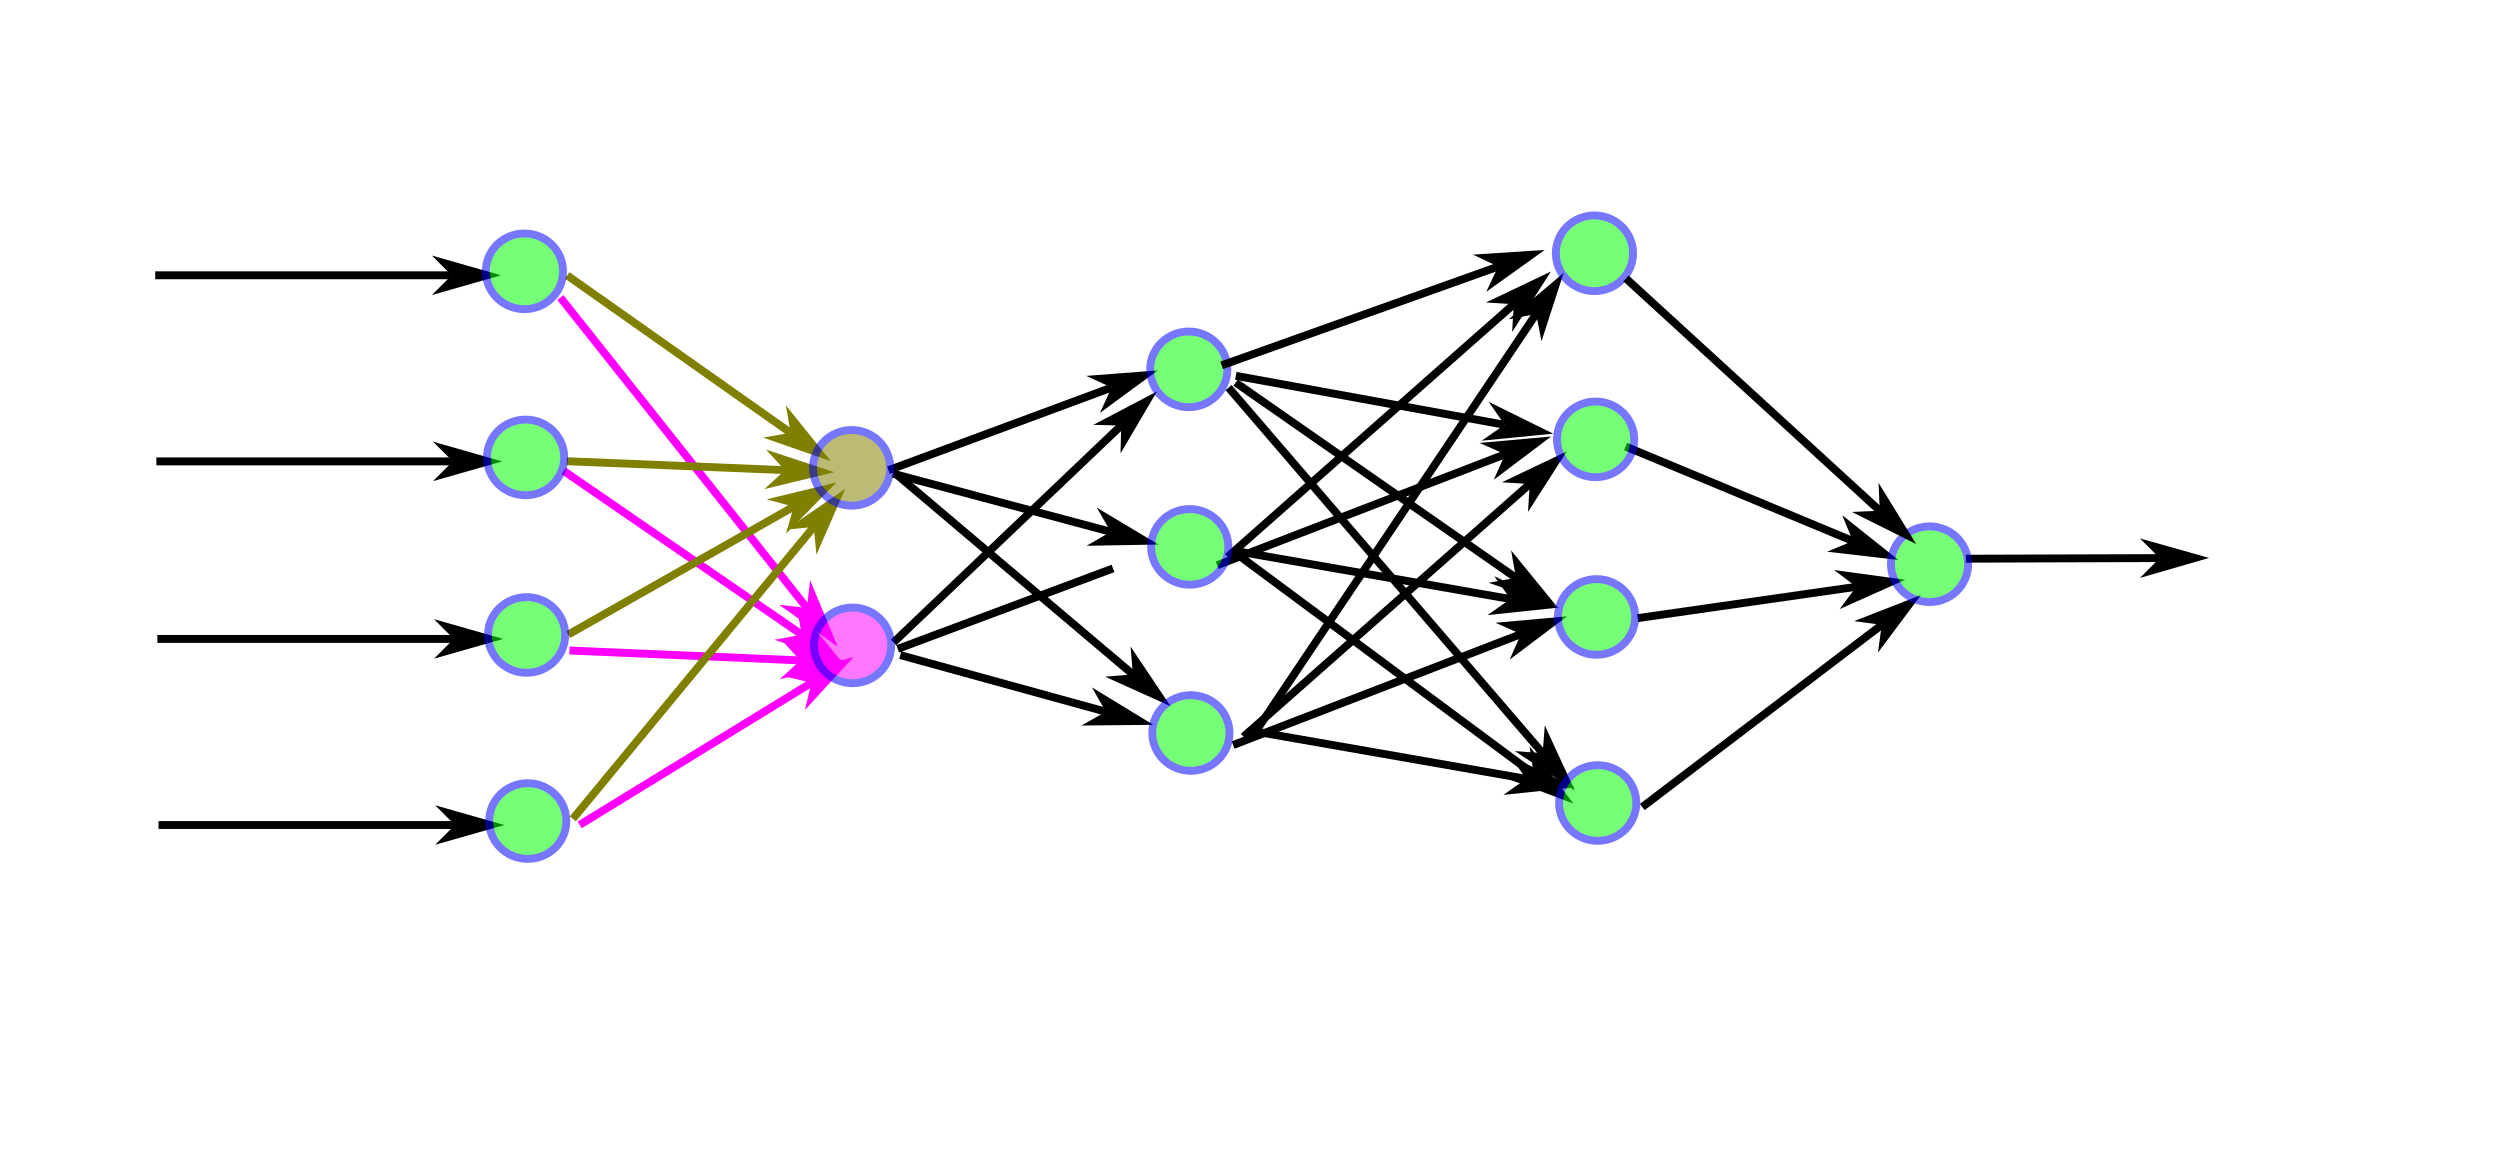
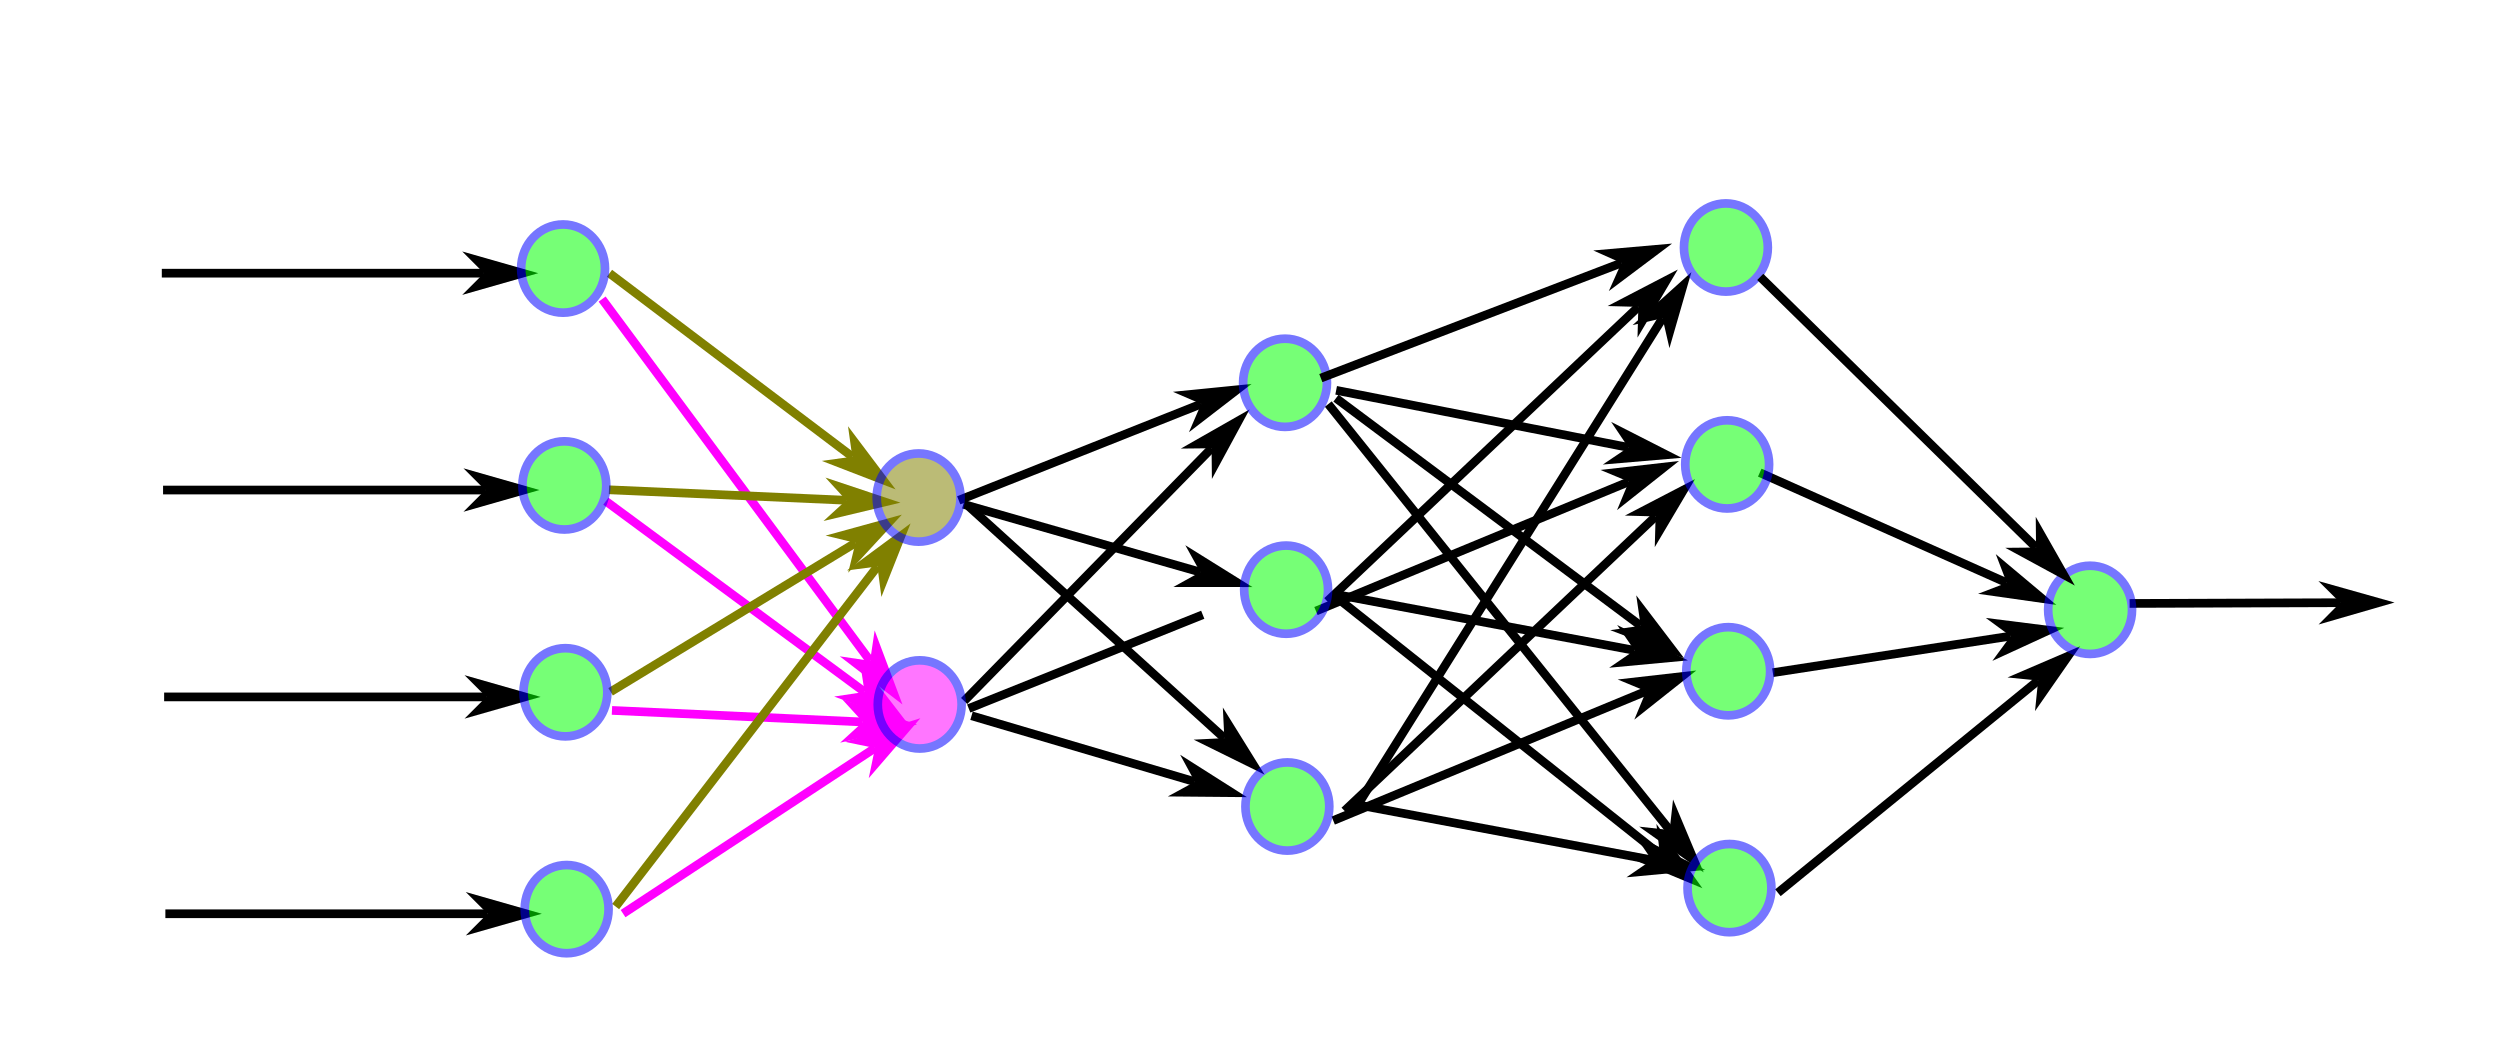
- <svg xmlns="http://www.w3.org/2000/svg" width="52.203mm" height="24.213mm" viewBox="0 0 52.203 24.213" version="1.1" id="svg5">
+ <svg xmlns="http://www.w3.org/2000/svg" width="104.992mm" height="44.27mm" viewBox="0 0 104.992 44.27" version="1.1" id="svg5">
  <defs id="defs2">
    <marker style="overflow:visible" id="Arrow1L" refX="0" refY="0" orient="auto-start-reverse" markerWidth="8.75" markerHeight="5" viewBox="0 0 8.75 5" preserveAspectRatio="xMidYMid">
      <path style="fill:context-stroke;fill-rule:evenodd;stroke:none" d="M 0,0 5,-5 -12.5,0 5,5 Z" id="arrow1L" transform="scale(-0.5)" />
    </marker>
    <marker style="overflow:visible" id="Arrow1L-3" refX="0" refY="0" orient="auto-start-reverse" markerWidth="8.75" markerHeight="5" viewBox="0 0 8.75 5" preserveAspectRatio="xMidYMid">
      <path style="fill:context-stroke;fill-rule:evenodd;stroke:none" d="M 0,0 5,-5 -12.5,0 5,5 Z" id="arrow1L-6" transform="scale(-0.5)" />
    </marker>
    <marker style="overflow:visible" id="Arrow1L-6" refX="0" refY="0" orient="auto-start-reverse" markerWidth="8.75" markerHeight="5" viewBox="0 0 8.75 5" preserveAspectRatio="xMidYMid">
      <path style="fill:context-stroke;fill-rule:evenodd;stroke:none" d="M 0,0 5,-5 -12.5,0 5,5 Z" id="arrow1L-2" transform="scale(-0.5)" />
    </marker>
    <marker style="overflow:visible" id="Arrow1L-3-9" refX="0" refY="0" orient="auto-start-reverse" markerWidth="8.75" markerHeight="5" viewBox="0 0 8.75 5" preserveAspectRatio="xMidYMid">
      <path style="fill:context-stroke;fill-rule:evenodd;stroke:none" d="M 0,0 5,-5 -12.5,0 5,5 Z" id="arrow1L-6-1" transform="scale(-0.5)" />
    </marker>
    <marker style="overflow:visible" id="Arrow1L-1" refX="0" refY="0" orient="auto-start-reverse" markerWidth="8.75" markerHeight="5" viewBox="0 0 8.75 5" preserveAspectRatio="xMidYMid">
      <path style="fill:context-stroke;fill-rule:evenodd;stroke:none" d="M 0,0 5,-5 -12.5,0 5,5 Z" id="arrow1L-8" transform="scale(-0.5)" />
    </marker>
    <marker style="overflow:visible" id="Arrow1L-1-0" refX="0" refY="0" orient="auto-start-reverse" markerWidth="8.75" markerHeight="5" viewBox="0 0 8.75 5" preserveAspectRatio="xMidYMid">
      <path style="fill:context-stroke;fill-rule:evenodd;stroke:none" d="M 0,0 5,-5 -12.5,0 5,5 Z" id="arrow1L-8-2" transform="scale(-0.5)" />
    </marker>
    <marker style="overflow:visible" id="Arrow1L-1-0-7" refX="0" refY="0" orient="auto-start-reverse" markerWidth="8.75" markerHeight="5" viewBox="0 0 8.75 5" preserveAspectRatio="xMidYMid">
      <path style="fill:context-stroke;fill-rule:evenodd;stroke:none" d="M 0,0 5,-5 -12.5,0 5,5 Z" id="arrow1L-8-2-5" transform="scale(-0.5)" />
    </marker>
    <marker style="overflow:visible" id="Arrow1L-1-0-7-2" refX="0" refY="0" orient="auto-start-reverse" markerWidth="8.75" markerHeight="5" viewBox="0 0 8.75 5" preserveAspectRatio="xMidYMid">
      <path style="fill:context-stroke;fill-rule:evenodd;stroke:none" d="M 0,0 5,-5 -12.5,0 5,5 Z" id="arrow1L-8-2-5-2" transform="scale(-0.5)" />
    </marker>
    <marker style="overflow:visible" id="Arrow1L-1-7" refX="0" refY="0" orient="auto-start-reverse" markerWidth="8.75" markerHeight="5" viewBox="0 0 8.75 5" preserveAspectRatio="xMidYMid">
      <path style="fill:context-stroke;fill-rule:evenodd;stroke:none" d="M 0,0 5,-5 -12.5,0 5,5 Z" id="arrow1L-8-8" transform="scale(-0.5)" />
    </marker>
    <marker style="overflow:visible" id="Arrow1L-1-7-5" refX="0" refY="0" orient="auto-start-reverse" markerWidth="8.75" markerHeight="5" viewBox="0 0 8.75 5" preserveAspectRatio="xMidYMid">
      <path style="fill:context-stroke;fill-rule:evenodd;stroke:none" d="M 0,0 5,-5 -12.5,0 5,5 Z" id="arrow1L-8-8-0" transform="scale(-0.5)" />
    </marker>
    <marker style="overflow:visible" id="Arrow1L-1-7-5-6" refX="0" refY="0" orient="auto-start-reverse" markerWidth="8.75" markerHeight="5" viewBox="0 0 8.75 5" preserveAspectRatio="xMidYMid">
      <path style="fill:context-stroke;fill-rule:evenodd;stroke:none" d="M 0,0 5,-5 -12.5,0 5,5 Z" id="arrow1L-8-8-0-1" transform="scale(-0.5)" />
    </marker>
    <marker style="overflow:visible" id="Arrow1L-1-7-5-6-6" refX="0" refY="0" orient="auto-start-reverse" markerWidth="8.75" markerHeight="5" viewBox="0 0 8.75 5" preserveAspectRatio="xMidYMid">
      <path style="fill:context-stroke;fill-rule:evenodd;stroke:none" d="M 0,0 5,-5 -12.5,0 5,5 Z" id="arrow1L-8-8-0-1-3" transform="scale(-0.5)" />
    </marker>
    <marker style="overflow:visible" id="Arrow1L-4" refX="0" refY="0" orient="auto-start-reverse" markerWidth="8.75" markerHeight="5" viewBox="0 0 8.75 5" preserveAspectRatio="xMidYMid">
      <path style="fill:context-stroke;fill-rule:evenodd;stroke:none" d="M 0,0 5,-5 -12.5,0 5,5 Z" id="arrow1L-7" transform="scale(-0.5)" />
    </marker>
    <marker style="overflow:visible" id="Arrow1L-4-4" refX="0" refY="0" orient="auto-start-reverse" markerWidth="8.75" markerHeight="5" viewBox="0 0 8.75 5" preserveAspectRatio="xMidYMid">
      <path style="fill:context-stroke;fill-rule:evenodd;stroke:none" d="M 0,0 5,-5 -12.5,0 5,5 Z" id="arrow1L-7-3" transform="scale(-0.5)" />
    </marker>
    <marker style="overflow:visible" id="Arrow1L-4-4-7" refX="0" refY="0" orient="auto-start-reverse" markerWidth="8.75" markerHeight="5" viewBox="0 0 8.75 5" preserveAspectRatio="xMidYMid">
      <path style="fill:context-stroke;fill-rule:evenodd;stroke:none" d="M 0,0 5,-5 -12.5,0 5,5 Z" id="arrow1L-7-3-8" transform="scale(-0.5)" />
    </marker>
    <marker style="overflow:visible" id="Arrow1L-4-4-8" refX="0" refY="0" orient="auto-start-reverse" markerWidth="8.75" markerHeight="5" viewBox="0 0 8.75 5" preserveAspectRatio="xMidYMid">
      <path style="fill:context-stroke;fill-rule:evenodd;stroke:none" d="M 0,0 5,-5 -12.5,0 5,5 Z" id="arrow1L-7-3-84" transform="scale(-0.5)" />
    </marker>
    <marker style="overflow:visible" id="Arrow1L-4-4-1" refX="0" refY="0" orient="auto-start-reverse" markerWidth="8.75" markerHeight="5" viewBox="0 0 8.75 5" preserveAspectRatio="xMidYMid">
      <path style="fill:context-stroke;fill-rule:evenodd;stroke:none" d="M 0,0 5,-5 -12.5,0 5,5 Z" id="arrow1L-7-3-4" transform="scale(-0.5)" />
    </marker>
    <marker style="overflow:visible" id="Arrow1L-4-4-2" refX="0" refY="0" orient="auto-start-reverse" markerWidth="8.75" markerHeight="5" viewBox="0 0 8.75 5" preserveAspectRatio="xMidYMid">
      <path style="fill:context-stroke;fill-rule:evenodd;stroke:none" d="M 0,0 5,-5 -12.5,0 5,5 Z" id="arrow1L-7-3-0" transform="scale(-0.5)" />
    </marker>
    <marker style="overflow:visible" id="Arrow1L-4-4-9" refX="0" refY="0" orient="auto-start-reverse" markerWidth="8.75" markerHeight="5" viewBox="0 0 8.75 5" preserveAspectRatio="xMidYMid">
      <path style="fill:context-stroke;fill-rule:evenodd;stroke:none" d="M 0,0 5,-5 -12.5,0 5,5 Z" id="arrow1L-7-3-2" transform="scale(-0.5)" />
    </marker>
    <marker style="overflow:visible" id="Arrow1L-4-4-4" refX="0" refY="0" orient="auto-start-reverse" markerWidth="8.75" markerHeight="5" viewBox="0 0 8.75 5" preserveAspectRatio="xMidYMid">
      <path style="fill:context-stroke;fill-rule:evenodd;stroke:none" d="M 0,0 5,-5 -12.5,0 5,5 Z" id="arrow1L-7-3-9" transform="scale(-0.5)" />
    </marker>
    <marker style="overflow:visible" id="Arrow1L-4-4-17" refX="0" refY="0" orient="auto-start-reverse" markerWidth="8.75" markerHeight="5" viewBox="0 0 8.75 5" preserveAspectRatio="xMidYMid">
      <path style="fill:context-stroke;fill-rule:evenodd;stroke:none" d="M 0,0 5,-5 -12.5,0 5,5 Z" id="arrow1L-7-3-27" transform="scale(-0.5)" />
    </marker>
    <marker style="overflow:visible" id="Arrow1L-4-4-26" refX="0" refY="0" orient="auto-start-reverse" markerWidth="8.75" markerHeight="5" viewBox="0 0 8.75 5" preserveAspectRatio="xMidYMid">
      <path style="fill:context-stroke;fill-rule:evenodd;stroke:none" d="M 0,0 5,-5 -12.5,0 5,5 Z" id="arrow1L-7-3-1" transform="scale(-0.5)" />
    </marker>
    <marker style="overflow:visible" id="Arrow1L-4-4-6" refX="0" refY="0" orient="auto-start-reverse" markerWidth="8.75" markerHeight="5" viewBox="0 0 8.75 5" preserveAspectRatio="xMidYMid">
      <path style="fill:context-stroke;fill-rule:evenodd;stroke:none" d="M 0,0 5,-5 -12.5,0 5,5 Z" id="arrow1L-7-3-15" transform="scale(-0.5)" />
    </marker>
    <marker style="overflow:visible" id="Arrow1L-4-4-90" refX="0" refY="0" orient="auto-start-reverse" markerWidth="8.75" markerHeight="5" viewBox="0 0 8.75 5" preserveAspectRatio="xMidYMid">
      <path style="fill:context-stroke;fill-rule:evenodd;stroke:none" d="M 0,0 5,-5 -12.5,0 5,5 Z" id="arrow1L-7-3-91" transform="scale(-0.5)" />
    </marker>
    <marker style="overflow:visible" id="Arrow1L-4-4-6-1" refX="0" refY="0" orient="auto-start-reverse" markerWidth="8.75" markerHeight="5" viewBox="0 0 8.75 5" preserveAspectRatio="xMidYMid">
      <path style="fill:context-stroke;fill-rule:evenodd;stroke:none" d="M 0,0 5,-5 -12.5,0 5,5 Z" id="arrow1L-7-3-15-1" transform="scale(-0.5)" />
    </marker>
    <marker style="overflow:visible" id="Arrow1L-4-4-26-5" refX="0" refY="0" orient="auto-start-reverse" markerWidth="8.75" markerHeight="5" viewBox="0 0 8.75 5" preserveAspectRatio="xMidYMid">
      <path style="fill:context-stroke;fill-rule:evenodd;stroke:none" d="M 0,0 5,-5 -12.5,0 5,5 Z" id="arrow1L-7-3-1-9" transform="scale(-0.5)" />
    </marker>
    <marker style="overflow:visible" id="Arrow1L-4-4-8-7" refX="0" refY="0" orient="auto-start-reverse" markerWidth="8.75" markerHeight="5" viewBox="0 0 8.75 5" preserveAspectRatio="xMidYMid">
      <path style="fill:context-stroke;fill-rule:evenodd;stroke:none" d="M 0,0 5,-5 -12.5,0 5,5 Z" id="arrow1L-7-3-84-7" transform="scale(-0.5)" />
    </marker>
    <marker style="overflow:visible" id="Arrow1L-4-4-1-6" refX="0" refY="0" orient="auto-start-reverse" markerWidth="8.75" markerHeight="5" viewBox="0 0 8.75 5" preserveAspectRatio="xMidYMid">
      <path style="fill:context-stroke;fill-rule:evenodd;stroke:none" d="M 0,0 5,-5 -12.5,0 5,5 Z" id="arrow1L-7-3-4-7" transform="scale(-0.5)" />
    </marker>
    <marker style="overflow:visible" id="Arrow1L-4-4-6-1-8" refX="0" refY="0" orient="auto-start-reverse" markerWidth="8.75" markerHeight="5" viewBox="0 0 8.75 5" preserveAspectRatio="xMidYMid">
      <path style="fill:context-stroke;fill-rule:evenodd;stroke:none" d="M 0,0 5,-5 -12.5,0 5,5 Z" id="arrow1L-7-3-15-1-1" transform="scale(-0.5)" />
    </marker>
    <marker style="overflow:visible" id="Arrow1L-4-4-6-1-8-9" refX="0" refY="0" orient="auto-start-reverse" markerWidth="8.75" markerHeight="5" viewBox="0 0 8.75 5" preserveAspectRatio="xMidYMid">
      <path style="fill:context-stroke;fill-rule:evenodd;stroke:none" d="M 0,0 5,-5 -12.5,0 5,5 Z" id="arrow1L-7-3-15-1-1-3" transform="scale(-0.5)" />
    </marker>
    <marker style="overflow:visible" id="Arrow1L-4-4-6-1-8-0" refX="0" refY="0" orient="auto-start-reverse" markerWidth="8.75" markerHeight="5" viewBox="0 0 8.75 5" preserveAspectRatio="xMidYMid">
      <path style="fill:context-stroke;fill-rule:evenodd;stroke:none" d="M 0,0 5,-5 -12.5,0 5,5 Z" id="arrow1L-7-3-15-1-1-8" transform="scale(-0.5)" />
    </marker>
    <marker style="overflow:visible" id="Arrow1L-4-4-4-5" refX="0" refY="0" orient="auto-start-reverse" markerWidth="8.75" markerHeight="5" viewBox="0 0 8.75 5" preserveAspectRatio="xMidYMid">
      <path style="fill:context-stroke;fill-rule:evenodd;stroke:none" d="M 0,0 5,-5 -12.5,0 5,5 Z" id="arrow1L-7-3-9-0" transform="scale(-0.5)" />
    </marker>
    <marker style="overflow:visible" id="Arrow1L-4-4-4-5-6" refX="0" refY="0" orient="auto-start-reverse" markerWidth="8.75" markerHeight="5" viewBox="0 0 8.75 5" preserveAspectRatio="xMidYMid">
      <path style="fill:context-stroke;fill-rule:evenodd;stroke:none" d="M 0,0 5,-5 -12.5,0 5,5 Z" id="arrow1L-7-3-9-0-3" transform="scale(-0.5)" />
    </marker>
    <marker style="overflow:visible" id="Arrow1L-4-4-6-1-8-0-5" refX="0" refY="0" orient="auto-start-reverse" markerWidth="8.75" markerHeight="5" viewBox="0 0 8.75 5" preserveAspectRatio="xMidYMid">
      <path style="fill:context-stroke;fill-rule:evenodd;stroke:none" d="M 0,0 5,-5 -12.5,0 5,5 Z" id="arrow1L-7-3-15-1-1-8-6" transform="scale(-0.5)" />
    </marker>
  </defs>
-   <g id="layer1" transform="translate(-67.29201,-56.36751)">
-     <path style="fill:none;stroke:#000000;stroke-width:0.165;stroke-linecap:butt;stroke-linejoin:miter;stroke-dasharray:none;stroke-opacity:1;marker-end:url(#Arrow1L)" d="m 70.533,62.116 h 6.189" id="path418" />
-     <path style="fill:none;stroke:#000000;stroke-width:0.165;stroke-linecap:butt;stroke-linejoin:miter;stroke-dasharray:none;stroke-opacity:1;marker-end:url(#Arrow1L-4)" d="M 85.845,66.186 90.503,64.46" id="path418-4" />
-     <path style="fill:none;stroke:#000000;stroke-width:0.165;stroke-linecap:butt;stroke-linejoin:miter;stroke-dasharray:none;stroke-opacity:1;marker-end:url(#Arrow1L-4-4)" d="m 85.95,69.782 4.754,-4.529" id="path418-4-0" />
-     <path style="fill:none;stroke:#000000;stroke-width:0.165;stroke-linecap:butt;stroke-linejoin:miter;stroke-dasharray:none;stroke-opacity:1;marker-end:url(#Arrow1L-4-4-7)" d="m 86.032,66.291 4.916,4.158" id="path418-4-0-6" />
-     <path style="fill:none;stroke:#000000;stroke-width:0.165;stroke-linecap:butt;stroke-linejoin:miter;stroke-dasharray:none;stroke-opacity:1;marker-end:url(#Arrow1L-4-4-8)" d="m 92.709,68.17 6.011,-2.317" id="path418-4-0-3" />
-     <path style="fill:none;stroke:#000000;stroke-width:0.165;stroke-linecap:butt;stroke-linejoin:miter;stroke-dasharray:none;stroke-opacity:1;marker-end:url(#Arrow1L-4-4-1)" d="M 92.926,67.996 98.903,62.72" id="path418-4-0-9" />
-     <path style="fill:none;stroke:#000000;stroke-width:0.165;stroke-linecap:butt;stroke-linejoin:miter;stroke-dasharray:none;stroke-opacity:1;marker-end:url(#Arrow1L-4-4-2)" d="m 92.946,64.462 6.559,7.633" id="path418-4-0-68" />
-     <path style="fill:none;stroke:#000000;stroke-width:0.165;stroke-linecap:butt;stroke-linejoin:miter;stroke-dasharray:none;stroke-opacity:1;marker-end:url(#Arrow1L-4-4-9)" d="m 93.094,64.356 5.854,4.078" id="path418-4-0-66" />
-     <path style="fill:none;stroke:#000000;stroke-width:0.165;stroke-linecap:butt;stroke-linejoin:miter;stroke-dasharray:none;stroke-opacity:1;marker-end:url(#Arrow1L-4-4-4)" d="m 93.097,64.215 5.613,1.023" id="path418-4-0-5" />
-     <path style="fill:none;stroke:#000000;stroke-width:0.165;stroke-linecap:butt;stroke-linejoin:miter;stroke-dasharray:none;stroke-opacity:1;marker-end:url(#Arrow1L-4-4-17)" d="m 86.037,69.917 4.496,-1.68 m -4.442,1.81 4.291,1.182" id="path418-4-0-2" />
-     <path style="fill:none;stroke:#000000;stroke-width:0.165;stroke-linecap:butt;stroke-linejoin:miter;stroke-dasharray:none;stroke-opacity:1;marker-end:url(#Arrow1L-4-4-26)" d="m 93.139,67.951 6.179,4.581" id="path418-4-0-0" />
-     <path style="fill:none;stroke:#000000;stroke-width:0.165;stroke-linecap:butt;stroke-linejoin:miter;stroke-dasharray:none;stroke-opacity:1;marker-end:url(#Arrow1L-4-4-6)" d="m 93.09,67.873 5.74,1.003" id="path418-4-0-94" />
-     <path style="fill:none;stroke:#000000;stroke-width:0.165;stroke-linecap:butt;stroke-linejoin:miter;stroke-dasharray:none;stroke-opacity:1;marker-end:url(#Arrow1L-4-4-8-7)" d="m 93.041,71.925 6.011,-2.317" id="path418-4-0-3-3" />
-     <path style="fill:none;stroke:#000000;stroke-width:0.165;stroke-linecap:butt;stroke-linejoin:miter;stroke-dasharray:none;stroke-opacity:1;marker-end:url(#Arrow1L-4-4-1-6)" d="M 93.257,71.751 99.235,66.475" id="path418-4-0-9-6" />
-     <path style="fill:none;stroke:#000000;stroke-width:0.165;stroke-linecap:butt;stroke-linejoin:miter;stroke-dasharray:none;stroke-opacity:1;marker-end:url(#Arrow1L-4-4-26-5)" d="m 93.47,71.706 5.898,-8.784" id="path418-4-0-0-5" />
-     <path style="fill:none;stroke:#000000;stroke-width:0.165;stroke-linecap:butt;stroke-linejoin:miter;stroke-dasharray:none;stroke-opacity:1;marker-end:url(#Arrow1L-4-4-6-1)" d="m 93.421,71.628 5.74,1.003" id="path418-4-0-94-6" />
-     <path style="fill:none;stroke:#000000;stroke-width:0.165;stroke-linecap:butt;stroke-linejoin:miter;stroke-dasharray:none;stroke-opacity:1;marker-end:url(#Arrow1L-4-4-6-1-8)" d="m 101.236,65.691 4.746,1.974" id="path418-4-0-94-6-2" />
-     <path style="fill:none;stroke:#000000;stroke-width:0.165;stroke-linecap:butt;stroke-linejoin:miter;stroke-dasharray:none;stroke-opacity:1;marker-end:url(#Arrow1L-4-4-6-1-8-9)" d="m 101.487,69.275 4.568,-0.655" id="path418-4-0-94-6-2-9" />
-     <path style="fill:none;stroke:#000000;stroke-width:0.165;stroke-linecap:butt;stroke-linejoin:miter;stroke-dasharray:none;stroke-opacity:1;marker-end:url(#Arrow1L-4-4-6-1-8-0)" d="m 101.585,73.219 5,-3.803" id="path418-4-0-94-6-2-8" />
-     <path style="fill:none;stroke:#000000;stroke-width:0.165;stroke-linecap:butt;stroke-linejoin:miter;stroke-dasharray:none;stroke-opacity:1;marker-end:url(#Arrow1L-4-4-6-1-8-0-5)" d="m 108.343,68.034 4.046,-0.013" id="path418-4-0-94-6-2-8-1" />
-     <path style="fill:none;stroke:#000000;stroke-width:0.165;stroke-linecap:butt;stroke-linejoin:miter;stroke-dasharray:none;stroke-opacity:1;marker-end:url(#Arrow1L-4-4-90)" d="m 85.934,66.257 4.552,1.215" id="path418-4-0-77" />
-     <path style="fill:none;stroke:#808000;stroke-width:0.165;stroke-linecap:butt;stroke-linejoin:miter;stroke-dasharray:none;stroke-opacity:1;marker-end:url(#Arrow1L-1)" d="m 79.135,62.118 4.665,3.287" id="path418-7" />
-     <path style="fill:none;stroke:#ff00ff;stroke-width:0.165;stroke-linecap:butt;stroke-linejoin:miter;stroke-dasharray:none;stroke-opacity:1;marker-end:url(#Arrow1L-1-7)" d="m 78.993,62.581 5.149,6.482" id="path418-7-4" />
-     <path style="fill:none;stroke:#ff00ff;stroke-width:0.165;stroke-linecap:butt;stroke-linejoin:miter;stroke-dasharray:none;stroke-opacity:1;marker-end:url(#Arrow1L-1-7-5)" d="m 79.065,66.202 4.97,3.418" id="path418-7-4-3" />
-     <path style="fill:none;stroke:#ff00ff;stroke-width:0.165;stroke-linecap:butt;stroke-linejoin:miter;stroke-dasharray:none;stroke-opacity:1;marker-end:url(#Arrow1L-1-7-5-6)" d="m 79.183,69.951 4.82,0.207" id="path418-7-4-3-0" />
-     <path style="fill:none;stroke:#ff00ff;stroke-width:0.165;stroke-linecap:butt;stroke-linejoin:miter;stroke-dasharray:none;stroke-opacity:1;marker-end:url(#Arrow1L-1-7-5-6-6)" d="m 79.396,73.592 4.84,-2.967" id="path418-7-4-3-0-2" />
-     <path style="fill:none;stroke:#808000;stroke-width:0.165;stroke-linecap:butt;stroke-linejoin:miter;stroke-dasharray:none;stroke-opacity:1;marker-end:url(#Arrow1L-1-0)" d="m 79.125,65.998 4.558,0.187" id="path418-7-3" />
-     <path style="fill:none;stroke:#808000;stroke-width:0.165;stroke-linecap:butt;stroke-linejoin:miter;stroke-dasharray:none;stroke-opacity:1;marker-end:url(#Arrow1L-1-0-7)" d="m 79.157,69.618 4.705,-2.669" id="path418-7-3-9" />
-     <path style="fill:none;stroke:#808000;stroke-width:0.165;stroke-linecap:butt;stroke-linejoin:miter;stroke-dasharray:none;stroke-opacity:1;marker-end:url(#Arrow1L-1-0-7-2)" d="m 79.254,73.466 5.03,-6.095" id="path418-7-3-9-8" />
-     <ellipse style="opacity:0.537;fill:#00ff00;stroke:#0000ff;stroke-width:0.165;stroke-miterlimit:3.9;stroke-dasharray:none;stop-color:#000000" id="path1235" cx="78.243" cy="62.033" rx="0.806" ry="0.79" />
-     <path style="fill:none;stroke:#000000;stroke-width:0.165;stroke-linecap:butt;stroke-linejoin:miter;stroke-dasharray:none;stroke-opacity:1;marker-end:url(#Arrow1L-3)" d="m 70.557,66.002 h 6.189" id="path418-3" />
-     <ellipse style="opacity:0.537;fill:#00ff00;stroke:#0000ff;stroke-width:0.165;stroke-miterlimit:3.9;stroke-dasharray:none;stop-color:#000000" id="path1235-5" cx="78.267" cy="65.919" rx="0.806" ry="0.79" />
-     <path style="fill:none;stroke:#000000;stroke-width:0.165;stroke-linecap:butt;stroke-linejoin:miter;stroke-dasharray:none;stroke-opacity:1;marker-end:url(#Arrow1L-6)" d="m 70.578,69.709 h 6.189" id="path418-0" />
-     <ellipse style="opacity:0.537;fill:#00ff00;stroke:#0000ff;stroke-width:0.165;stroke-miterlimit:3.9;stroke-dasharray:none;stop-color:#000000" id="path1235-9" cx="78.288" cy="69.626" rx="0.806" ry="0.79" />
-     <ellipse style="opacity:0.537;fill:#808000;stroke:#0000ff;stroke-width:0.165;stroke-miterlimit:3.9;stroke-dasharray:none;stop-color:#000000" id="path1235-5-2" cx="85.075" cy="66.137" rx="0.806" ry="0.79" />
-     <ellipse style="opacity:0.537;fill:#ff00ff;stroke:#0000ff;stroke-width:0.165;stroke-miterlimit:3.9;stroke-dasharray:none;stop-color:#000000" id="path1235-9-6" cx="85.095" cy="69.844" rx="0.806" ry="0.79" />
-     <path style="fill:none;stroke:#000000;stroke-width:0.165;stroke-linecap:butt;stroke-linejoin:miter;stroke-dasharray:none;stroke-opacity:1;marker-end:url(#Arrow1L-3-9)" d="m 70.602,73.595 h 6.189" id="path418-3-0" />
-     <ellipse style="opacity:0.537;fill:#00ff00;stroke:#0000ff;stroke-width:0.165;stroke-miterlimit:3.9;stroke-dasharray:none;stop-color:#000000" id="path1235-5-6" cx="78.312" cy="73.512" rx="0.806" ry="0.79" />
-     <ellipse style="opacity:0.537;fill:#00ff00;stroke:#0000ff;stroke-width:0.165;stroke-miterlimit:3.9;stroke-dasharray:none;stop-color:#000000" id="path1235-7" cx="100.586" cy="61.656" rx="0.806" ry="0.79" />
-     <ellipse style="opacity:0.537;fill:#00ff00;stroke:#0000ff;stroke-width:0.165;stroke-miterlimit:3.9;stroke-dasharray:none;stop-color:#000000" id="path1235-5-4" cx="100.61" cy="65.542" rx="0.806" ry="0.79" />
-     <ellipse style="opacity:0.537;fill:#00ff00;stroke:#0000ff;stroke-width:0.165;stroke-miterlimit:3.9;stroke-dasharray:none;stop-color:#000000" id="path1235-9-5" cx="100.63" cy="69.25" rx="0.806" ry="0.79" />
-     <ellipse style="opacity:0.537;fill:#00ff00;stroke:#0000ff;stroke-width:0.165;stroke-miterlimit:3.9;stroke-dasharray:none;stop-color:#000000" id="path1235-9-5-5" cx="107.583" cy="68.149" rx="0.806" ry="0.79" />
-     <ellipse style="opacity:0.537;fill:#00ff00;stroke:#0000ff;stroke-width:0.165;stroke-miterlimit:3.9;stroke-dasharray:none;stop-color:#000000" id="path1235-5-6-2" cx="100.654" cy="73.135" rx="0.806" ry="0.79" />
-     <ellipse style="opacity:0.537;fill:#00ff00;stroke:#0000ff;stroke-width:0.165;stroke-miterlimit:3.9;stroke-dasharray:none;stop-color:#000000" id="path1235-5-5" cx="92.115" cy="64.08" rx="0.806" ry="0.79" />
-     <ellipse style="opacity:0.537;fill:#00ff00;stroke:#0000ff;stroke-width:0.165;stroke-miterlimit:3.9;stroke-dasharray:none;stop-color:#000000" id="path1235-9-69" cx="92.135" cy="67.787" rx="0.806" ry="0.79" />
-     <ellipse style="opacity:0.537;fill:#00ff00;stroke:#0000ff;stroke-width:0.165;stroke-miterlimit:3.9;stroke-dasharray:none;stop-color:#000000" id="path1235-5-6-3" cx="92.159" cy="71.673" rx="0.806" ry="0.79" />
-     <path style="fill:none;stroke:#000000;stroke-width:0.165;stroke-linecap:butt;stroke-linejoin:miter;stroke-dasharray:none;stroke-opacity:1;marker-end:url(#Arrow1L-4-4-4-5)" d="m 92.802,63.996 5.774,-2.062" id="path418-4-0-5-9" />
-     <path style="fill:none;stroke:#000000;stroke-width:0.165;stroke-linecap:butt;stroke-linejoin:miter;stroke-dasharray:none;stroke-opacity:1;marker-end:url(#Arrow1L-4-4-4-5-6)" d="m 101.245,62.183 5.299,4.849" id="path418-4-0-5-9-8" />
+   <g id="layer1" transform="translate(-46.01173,-42.3521)">
+     <path style="fill:none;stroke:#000000;stroke-width:0.365;stroke-linecap:butt;stroke-linejoin:miter;stroke-dasharray:none;stroke-opacity:1;marker-end:url(#Arrow1L)" d="M 52.807,53.825 H 66.336" id="path418" />
+     <path style="fill:none;stroke:#000000;stroke-width:0.365;stroke-linecap:butt;stroke-linejoin:miter;stroke-dasharray:none;stroke-opacity:1;marker-end:url(#Arrow1L-4)" d="M 86.275,63.363 96.455,59.318" id="path418-4" />
+     <path style="fill:none;stroke:#000000;stroke-width:0.365;stroke-linecap:butt;stroke-linejoin:miter;stroke-dasharray:none;stroke-opacity:1;marker-end:url(#Arrow1L-4-4)" d="M 86.503,71.791 96.894,61.177" id="path418-4-0" />
+     <path style="fill:none;stroke:#000000;stroke-width:0.365;stroke-linecap:butt;stroke-linejoin:miter;stroke-dasharray:none;stroke-opacity:1;marker-end:url(#Arrow1L-4-4-7)" d="m 86.684,63.608 10.746,9.744" id="path418-4-0-6" />
+     <path style="fill:none;stroke:#000000;stroke-width:0.365;stroke-linecap:butt;stroke-linejoin:miter;stroke-dasharray:none;stroke-opacity:1;marker-end:url(#Arrow1L-4-4-8)" d="m 101.278,68.013 13.139,-5.43" id="path418-4-0-3" />
+     <path style="fill:none;stroke:#000000;stroke-width:0.365;stroke-linecap:butt;stroke-linejoin:miter;stroke-dasharray:none;stroke-opacity:1;marker-end:url(#Arrow1L-4-4-1)" d="m 101.752,67.605 13.065,-12.365" id="path418-4-0-9" />
+     <path style="fill:none;stroke:#000000;stroke-width:0.365;stroke-linecap:butt;stroke-linejoin:miter;stroke-dasharray:none;stroke-opacity:1;marker-end:url(#Arrow1L-4-4-2)" d="M 101.796,59.322 116.133,77.21" id="path418-4-0-68" />
+     <path style="fill:none;stroke:#000000;stroke-width:0.365;stroke-linecap:butt;stroke-linejoin:miter;stroke-dasharray:none;stroke-opacity:1;marker-end:url(#Arrow1L-4-4-9)" d="m 102.119,59.074 12.795,9.558" id="path418-4-0-66" />
+     <path style="fill:none;stroke:#000000;stroke-width:0.365;stroke-linecap:butt;stroke-linejoin:miter;stroke-dasharray:none;stroke-opacity:1;marker-end:url(#Arrow1L-4-4-4)" d="m 102.126,58.744 12.269,2.397" id="path418-4-0-5" />
+     <path style="fill:none;stroke:#000000;stroke-width:0.365;stroke-linecap:butt;stroke-linejoin:miter;stroke-dasharray:none;stroke-opacity:1;marker-end:url(#Arrow1L-4-4-17)" d="m 86.695,72.107 9.828,-3.938 m -9.71,4.243 9.378,2.771" id="path418-4-0-2" />
+     <path style="fill:none;stroke:#000000;stroke-width:0.365;stroke-linecap:butt;stroke-linejoin:miter;stroke-dasharray:none;stroke-opacity:1;marker-end:url(#Arrow1L-4-4-26)" d="m 102.217,67.5 13.505,10.736" id="path418-4-0-0" />
+     <path style="fill:none;stroke:#000000;stroke-width:0.365;stroke-linecap:butt;stroke-linejoin:miter;stroke-dasharray:none;stroke-opacity:1;marker-end:url(#Arrow1L-4-4-6)" d="m 102.11,67.316 12.546,2.35" id="path418-4-0-94" />
+     <path style="fill:none;stroke:#000000;stroke-width:0.365;stroke-linecap:butt;stroke-linejoin:miter;stroke-dasharray:none;stroke-opacity:1;marker-end:url(#Arrow1L-4-4-8-7)" d="m 102.003,76.813 13.139,-5.43" id="path418-4-0-3-3" />
+     <path style="fill:none;stroke:#000000;stroke-width:0.365;stroke-linecap:butt;stroke-linejoin:miter;stroke-dasharray:none;stroke-opacity:1;marker-end:url(#Arrow1L-4-4-1-6)" d="m 102.477,76.405 13.065,-12.365" id="path418-4-0-9-6" />
+     <path style="fill:none;stroke:#000000;stroke-width:0.365;stroke-linecap:butt;stroke-linejoin:miter;stroke-dasharray:none;stroke-opacity:1;marker-end:url(#Arrow1L-4-4-26-5)" d="M 102.942,76.3 115.834,55.715" id="path418-4-0-0-5" />
+     <path style="fill:none;stroke:#000000;stroke-width:0.365;stroke-linecap:butt;stroke-linejoin:miter;stroke-dasharray:none;stroke-opacity:1;marker-end:url(#Arrow1L-4-4-6-1)" d="m 102.835,76.117 12.546,2.35" id="path418-4-0-94-6" />
+     <path style="fill:none;stroke:#000000;stroke-width:0.365;stroke-linecap:butt;stroke-linejoin:miter;stroke-dasharray:none;stroke-opacity:1;marker-end:url(#Arrow1L-4-4-6-1-8)" d="m 119.916,62.202 10.373,4.626" id="path418-4-0-94-6-2" />
+     <path style="fill:none;stroke:#000000;stroke-width:0.365;stroke-linecap:butt;stroke-linejoin:miter;stroke-dasharray:none;stroke-opacity:1;marker-end:url(#Arrow1L-4-4-6-1-8-9)" d="m 120.464,70.602 9.984,-1.536" id="path418-4-0-94-6-2-9" />
+     <path style="fill:none;stroke:#000000;stroke-width:0.365;stroke-linecap:butt;stroke-linejoin:miter;stroke-dasharray:none;stroke-opacity:1;marker-end:url(#Arrow1L-4-4-6-1-8-0)" d="m 120.678,79.845 10.928,-8.912" id="path418-4-0-94-6-2-8" />
+     <path style="fill:none;stroke:#000000;stroke-width:0.365;stroke-linecap:butt;stroke-linejoin:miter;stroke-dasharray:none;stroke-opacity:1;marker-end:url(#Arrow1L-4-4-6-1-8-0-5)" d="m 135.449,67.695 8.844,-0.031" id="path418-4-0-94-6-2-8-1" />
+     <path style="fill:none;stroke:#000000;stroke-width:0.365;stroke-linecap:butt;stroke-linejoin:miter;stroke-dasharray:none;stroke-opacity:1;marker-end:url(#Arrow1L-4-4-90)" d="m 86.468,63.53 9.949,2.848" id="path418-4-0-77" />
+     <path style="fill:none;stroke:#808000;stroke-width:0.365;stroke-linecap:butt;stroke-linejoin:miter;stroke-dasharray:none;stroke-opacity:1;marker-end:url(#Arrow1L-1)" d="m 71.608,53.829 10.196,7.702" id="path418-7" />
+     <path style="fill:none;stroke:#ff00ff;stroke-width:0.365;stroke-linecap:butt;stroke-linejoin:miter;stroke-dasharray:none;stroke-opacity:1;marker-end:url(#Arrow1L-1-7)" d="m 71.299,54.913 11.255,15.192" id="path418-7-4" />
+     <path style="fill:none;stroke:#ff00ff;stroke-width:0.365;stroke-linecap:butt;stroke-linejoin:miter;stroke-dasharray:none;stroke-opacity:1;marker-end:url(#Arrow1L-1-7-5)" d="m 71.456,63.4 10.864,8.012" id="path418-7-4-3" />
+     <path style="fill:none;stroke:#ff00ff;stroke-width:0.365;stroke-linecap:butt;stroke-linejoin:miter;stroke-dasharray:none;stroke-opacity:1;marker-end:url(#Arrow1L-1-7-5-6)" d="m 71.712,72.187 10.536,0.486" id="path418-7-4-3-0" />
+     <path style="fill:none;stroke:#ff00ff;stroke-width:0.365;stroke-linecap:butt;stroke-linejoin:miter;stroke-dasharray:none;stroke-opacity:1;marker-end:url(#Arrow1L-1-7-5-6-6)" d="M 72.178,80.721 82.758,73.768" id="path418-7-4-3-0-2" />
+     <path style="fill:none;stroke:#808000;stroke-width:0.365;stroke-linecap:butt;stroke-linejoin:miter;stroke-dasharray:none;stroke-opacity:1;marker-end:url(#Arrow1L-1-0)" d="m 71.587,62.922 9.962,0.439" id="path418-7-3" />
+     <path style="fill:none;stroke:#808000;stroke-width:0.365;stroke-linecap:butt;stroke-linejoin:miter;stroke-dasharray:none;stroke-opacity:1;marker-end:url(#Arrow1L-1-0-7)" d="M 71.655,71.405 81.938,65.151" id="path418-7-3-9" />
+     <path style="fill:none;stroke:#808000;stroke-width:0.365;stroke-linecap:butt;stroke-linejoin:miter;stroke-dasharray:none;stroke-opacity:1;marker-end:url(#Arrow1L-1-0-7-2)" d="M 71.867,80.425 82.861,66.142" id="path418-7-3-9-8" />
+     <ellipse style="opacity:0.537;fill:#00ff00;stroke:#0000ff;stroke-width:0.365;stroke-miterlimit:3.9;stroke-dasharray:none;stop-color:#000000" id="path1235" cx="69.659" cy="53.631" rx="1.761" ry="1.852" />
+     <path style="fill:none;stroke:#000000;stroke-width:0.365;stroke-linecap:butt;stroke-linejoin:miter;stroke-dasharray:none;stroke-opacity:1;marker-end:url(#Arrow1L-3)" d="M 52.86,62.932 H 66.388" id="path418-3" />
+     <ellipse style="opacity:0.537;fill:#00ff00;stroke:#0000ff;stroke-width:0.365;stroke-miterlimit:3.9;stroke-dasharray:none;stop-color:#000000" id="path1235-5" cx="69.712" cy="62.738" rx="1.761" ry="1.852" />
+     <path style="fill:none;stroke:#000000;stroke-width:0.365;stroke-linecap:butt;stroke-linejoin:miter;stroke-dasharray:none;stroke-opacity:1;marker-end:url(#Arrow1L-6)" d="M 52.905,71.62 H 66.433" id="path418-0" />
+     <ellipse style="opacity:0.537;fill:#00ff00;stroke:#0000ff;stroke-width:0.365;stroke-miterlimit:3.9;stroke-dasharray:none;stop-color:#000000" id="path1235-9" cx="69.757" cy="71.426" rx="1.761" ry="1.852" />
+     <ellipse style="opacity:0.537;fill:#808000;stroke:#0000ff;stroke-width:0.365;stroke-miterlimit:3.9;stroke-dasharray:none;stop-color:#000000" id="path1235-5-2" cx="84.591" cy="63.248" rx="1.761" ry="1.852" />
+     <ellipse style="opacity:0.537;fill:#ff00ff;stroke:#0000ff;stroke-width:0.365;stroke-miterlimit:3.9;stroke-dasharray:none;stop-color:#000000" id="path1235-9-6" cx="84.636" cy="71.936" rx="1.761" ry="1.852" />
+     <path style="fill:none;stroke:#000000;stroke-width:0.365;stroke-linecap:butt;stroke-linejoin:miter;stroke-dasharray:none;stroke-opacity:1;marker-end:url(#Arrow1L-3-9)" d="M 52.957,80.727 H 66.485" id="path418-3-0" />
+     <ellipse style="opacity:0.537;fill:#00ff00;stroke:#0000ff;stroke-width:0.365;stroke-miterlimit:3.9;stroke-dasharray:none;stop-color:#000000" id="path1235-5-6" cx="69.809" cy="80.533" rx="1.761" ry="1.852" />
+     <ellipse style="opacity:0.537;fill:#00ff00;stroke:#0000ff;stroke-width:0.365;stroke-miterlimit:3.9;stroke-dasharray:none;stop-color:#000000" id="path1235-7" cx="118.494" cy="52.747" rx="1.761" ry="1.852" />
+     <ellipse style="opacity:0.537;fill:#00ff00;stroke:#0000ff;stroke-width:0.365;stroke-miterlimit:3.9;stroke-dasharray:none;stop-color:#000000" id="path1235-5-4" cx="118.547" cy="61.855" rx="1.761" ry="1.852" />
+     <ellipse style="opacity:0.537;fill:#00ff00;stroke:#0000ff;stroke-width:0.365;stroke-miterlimit:3.9;stroke-dasharray:none;stop-color:#000000" id="path1235-9-5" cx="118.592" cy="70.543" rx="1.761" ry="1.852" />
+     <ellipse style="opacity:0.537;fill:#00ff00;stroke:#0000ff;stroke-width:0.365;stroke-miterlimit:3.9;stroke-dasharray:none;stop-color:#000000" id="path1235-9-5-5" cx="133.789" cy="67.963" rx="1.761" ry="1.852" />
+     <ellipse style="opacity:0.537;fill:#00ff00;stroke:#0000ff;stroke-width:0.365;stroke-miterlimit:3.9;stroke-dasharray:none;stop-color:#000000" id="path1235-5-6-2" cx="118.644" cy="79.65" rx="1.761" ry="1.852" />
+     <ellipse style="opacity:0.537;fill:#00ff00;stroke:#0000ff;stroke-width:0.365;stroke-miterlimit:3.9;stroke-dasharray:none;stop-color:#000000" id="path1235-5-5" cx="99.979" cy="58.428" rx="1.761" ry="1.852" />
+     <ellipse style="opacity:0.537;fill:#00ff00;stroke:#0000ff;stroke-width:0.365;stroke-miterlimit:3.9;stroke-dasharray:none;stop-color:#000000" id="path1235-9-69" cx="100.024" cy="67.116" rx="1.761" ry="1.852" />
+     <ellipse style="opacity:0.537;fill:#00ff00;stroke:#0000ff;stroke-width:0.365;stroke-miterlimit:3.9;stroke-dasharray:none;stop-color:#000000" id="path1235-5-6-3" cx="100.077" cy="76.223" rx="1.761" ry="1.852" />
+     <path style="fill:none;stroke:#000000;stroke-width:0.365;stroke-linecap:butt;stroke-linejoin:miter;stroke-dasharray:none;stroke-opacity:1;marker-end:url(#Arrow1L-4-4-4-5)" d="m 101.482,58.23 12.621,-4.833" id="path418-4-0-5-9" />
+     <path style="fill:none;stroke:#000000;stroke-width:0.365;stroke-linecap:butt;stroke-linejoin:miter;stroke-dasharray:none;stroke-opacity:1;marker-end:url(#Arrow1L-4-4-4-5-6)" d="m 119.936,53.982 11.583,11.365" id="path418-4-0-5-9-8" />
  </g>
</svg>
